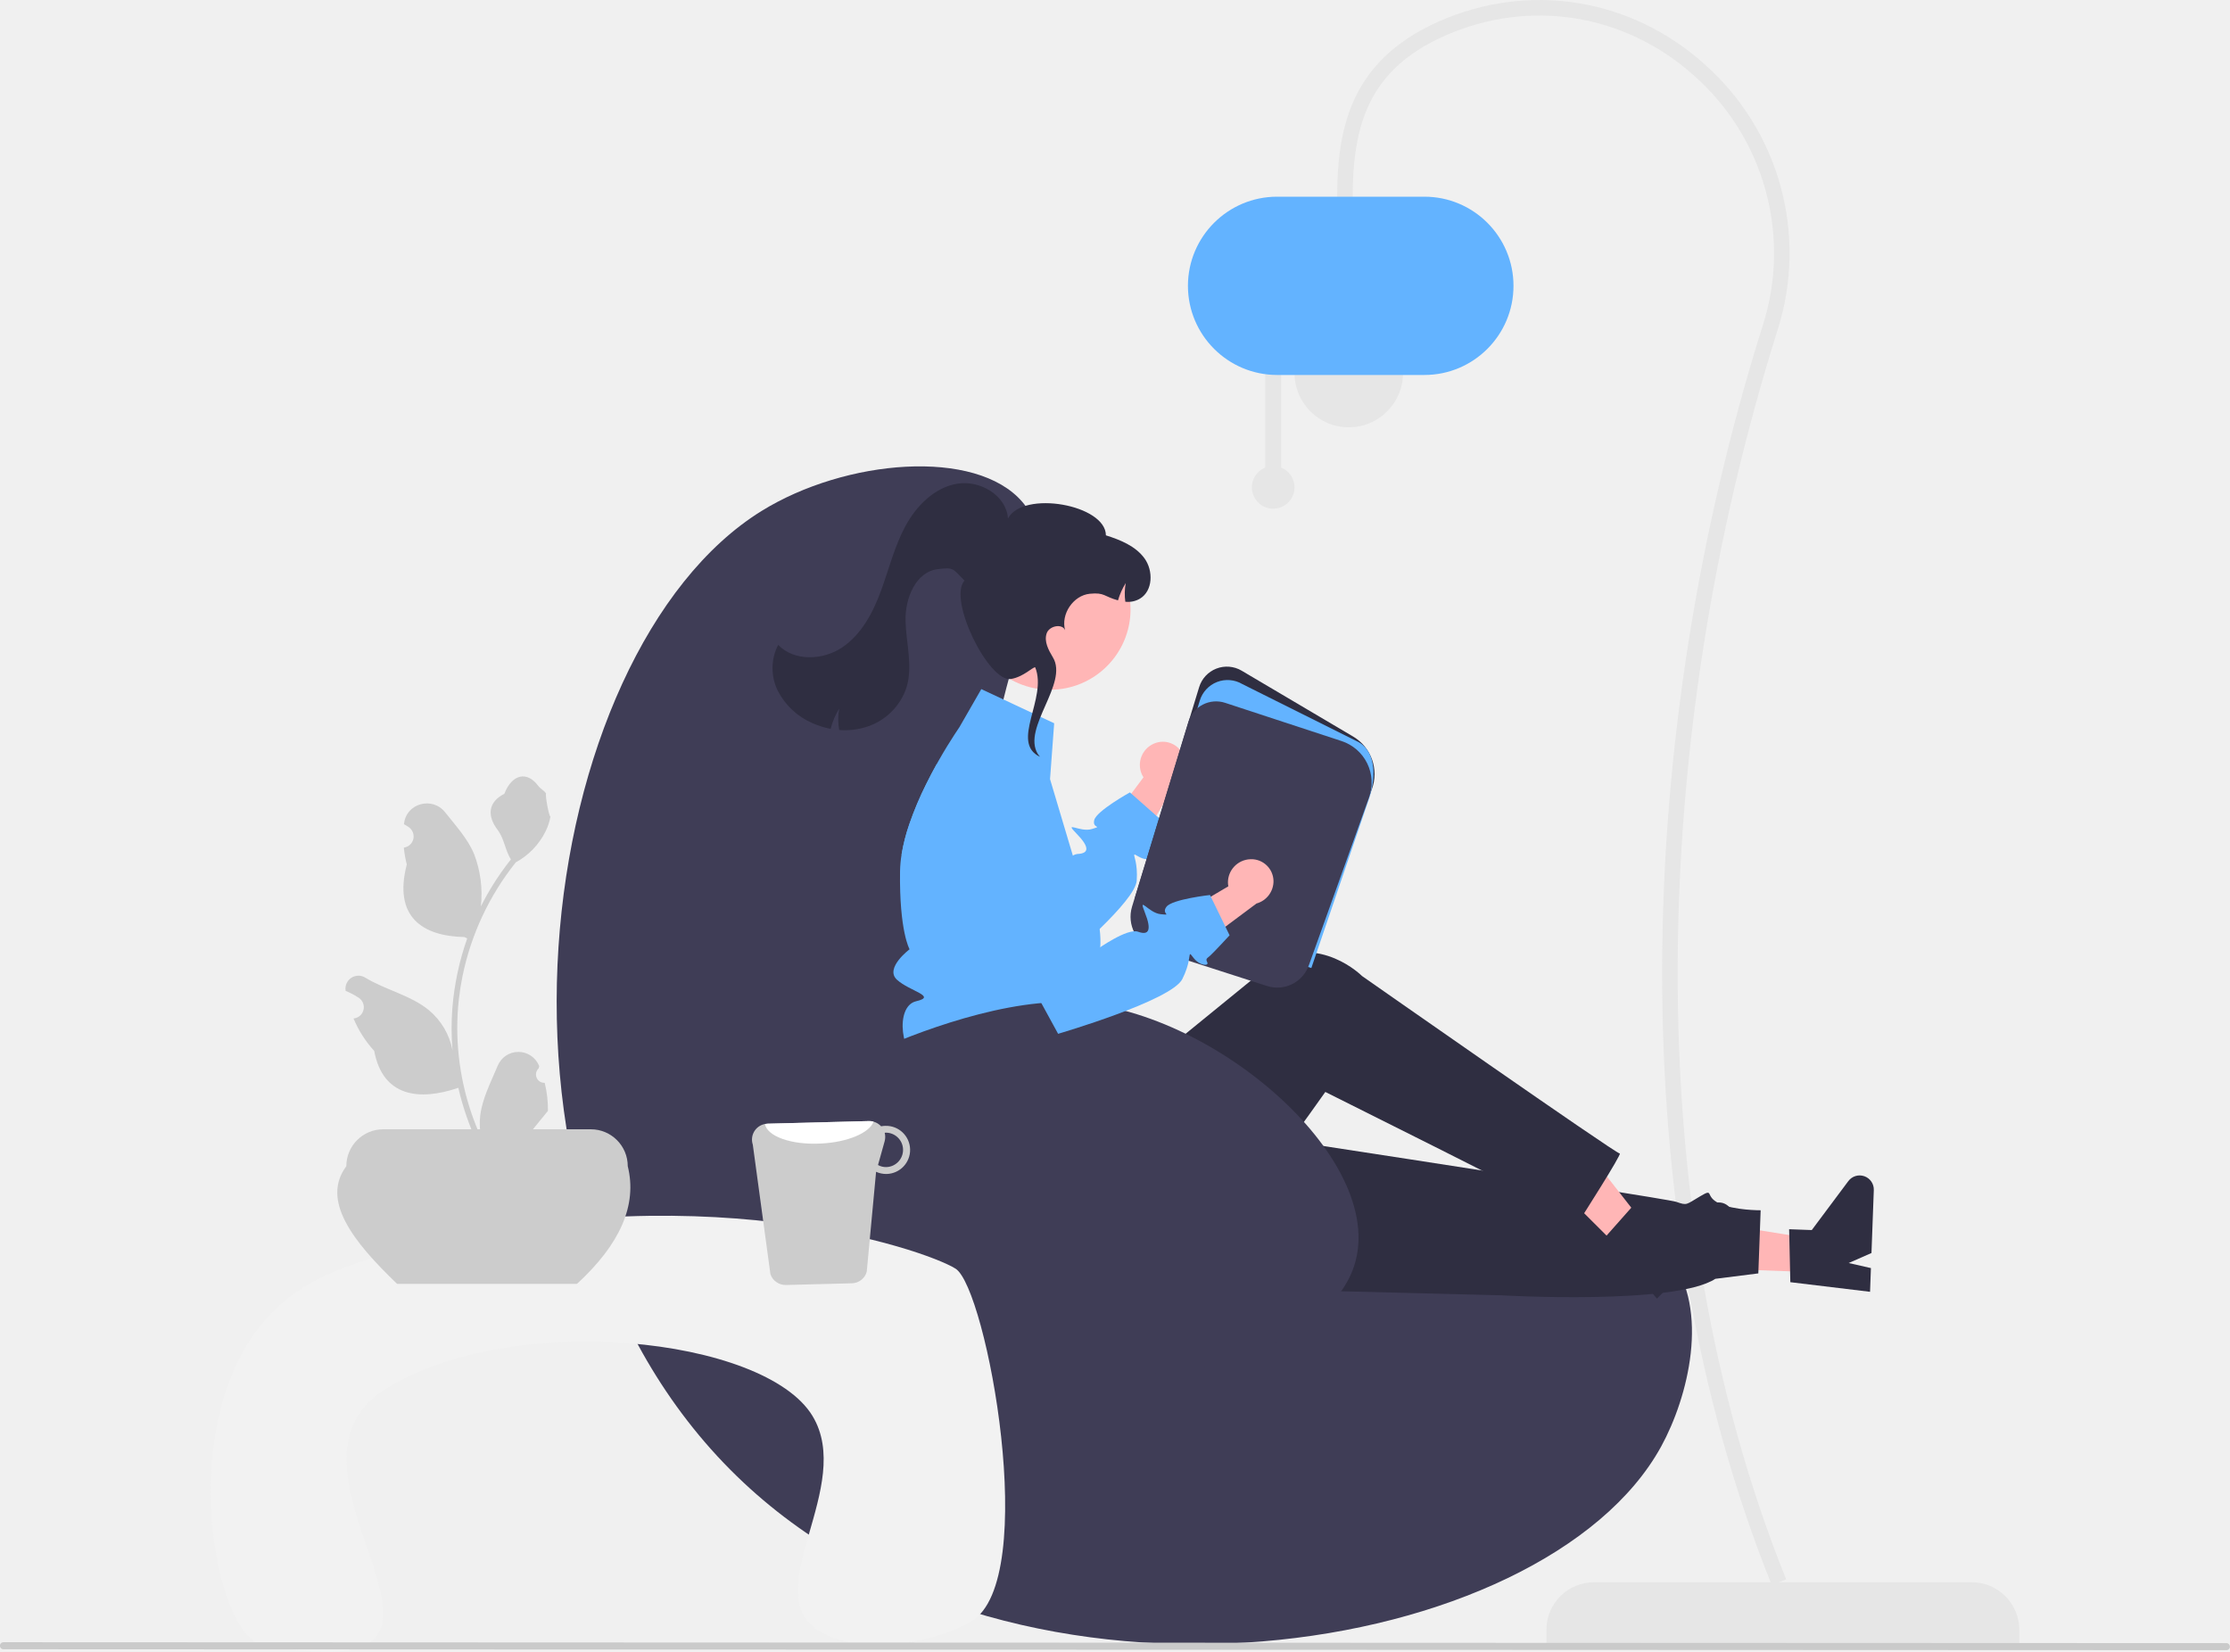
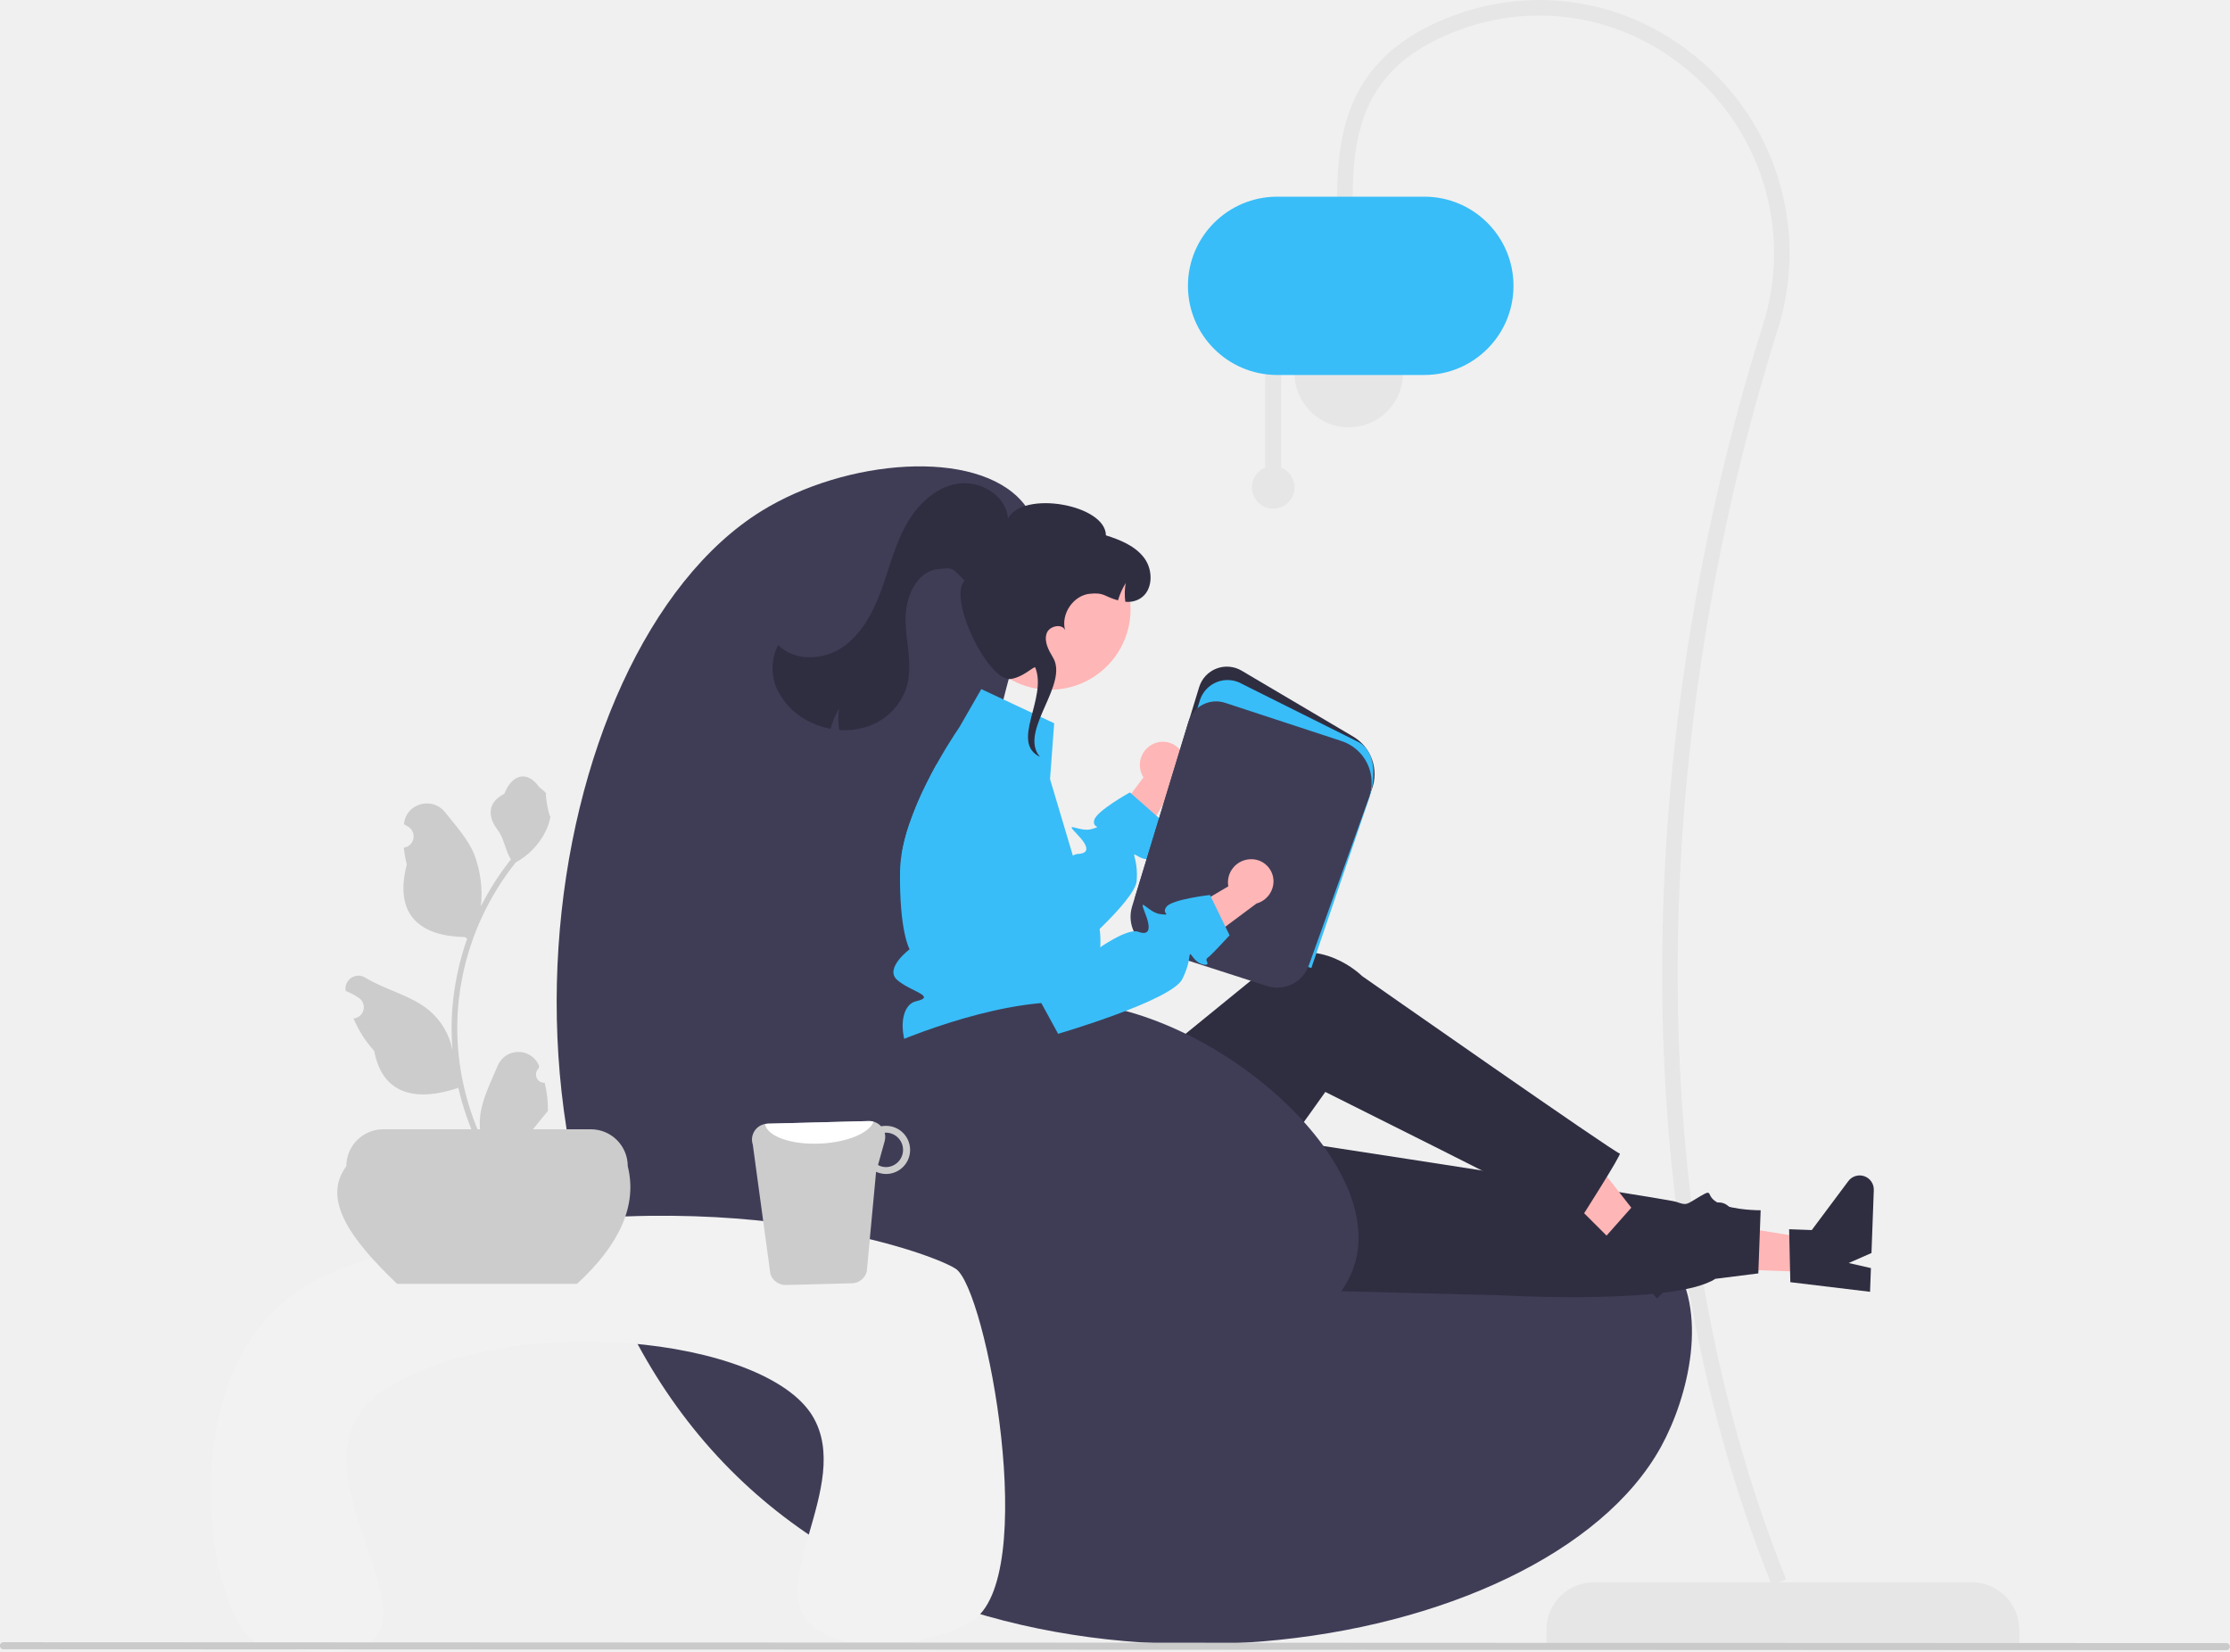
<svg xmlns="http://www.w3.org/2000/svg" width="751.131" height="556.415" viewBox="0 0 751.131 556.415" role="img" artist="Katerina Limpitsouni" source="https://undraw.co/">
  <path d="M745.319,704.743H904.585a0,0,0,0,1,0,0v4.887a16,16,0,0,1-16,16H761.319a16,16,0,0,1-16-16V704.743A0,0,0,0,1,745.319,704.743Z" transform="translate(1425.47 1258.58) rotate(-180)" fill="#e6e6e6" />
  <path d="M821.225,705.718l4.843-1.951c-50.677-125.789-45.795-284.482-2.956-420.613a85.005,85.005,0,0,0-24.764-89.934c-24.865-22.189-59.145-27.594-89.467-14.108-29.931,13.314-34.056,36.505-34.056,59.583h5.222c0-24.635,5.265-43.383,30.957-54.812,28.419-12.639,60.555-7.569,83.867,13.234A79.839,79.839,0,0,1,818.131,281.586C774.798,419.289,770.202,579.072,821.225,705.718Z" transform="translate(-224.4343 -171.7927)" fill="#e6e6e6" />
  <circle cx="454.307" cy="125.648" r="18.276" fill="#e6e6e6" />
  <path d="M650.594,329.302V294.672h5.385v34.629a7.179,7.179,0,1,1-5.385,0Z" transform="translate(-224.4343 -171.7927)" fill="#e6e6e6" />
-   <path d="M624.565,268.068a30.06,30.06,0,0,1,30.025-30.025h49.607a30.025,30.025,0,1,1,0,60.051H654.59A30.06,30.06,0,0,1,624.565,268.068Z" transform="translate(-224.4343 -171.7927)" fill="#63b3ff" />
+   <path d="M624.565,268.068a30.06,30.06,0,0,1,30.025-30.025h49.607a30.025,30.025,0,1,1,0,60.051H654.59A30.06,30.06,0,0,1,624.565,268.068Z" transform="translate(-224.4343 -171.7927)" fill="#38bdf8" />
  <path d="M554.67,454.005c4.981-63.723,30.447-94.083,14.14-113.123-15.619-18.238-59.617-14.47-87.872,3.03-76.212,47.202-104.134,235.332-6.06,327.249C568.072,758.504,744.695,730.53,783.946,659.04c9.158-16.681,16.434-45.922,3.03-63.632-33.278-43.967-154.271,35.669-208.066-14.14C547.03,551.749,551.937,488.975,554.67,454.005Z" transform="translate(-224.4343 -171.7927)" fill="#3f3d56" />
  <path d="M612.927,422.347a7.822,7.822,0,0,0-3.924,10.18,7.504,7.504,0,0,0,.597,1.087l-16.358,21.842,8.163,12.2,19.174-32.343a7.8,7.8,0,0,0,2.373-9.222,7.465,7.465,0,0,0-9.838-3.828Q613.02,422.303,612.927,422.347Z" transform="translate(-224.4343 -171.7927)" fill="#ffb6b6" />
-   <path d="M612.914,460.005c1.071.949-1.899,2.121-5.04.273-.899-.535-1.283-.758-1.384-.616-.253.353,1.222,2.959.828,8.747-.242,3.454-5.979,9.949-12.494,16.282-8.807,8.565-19.049,16.827-19.049,16.827l-3.596-2.879-37.704-30.23-6.363-8.807a62.681,62.681,0,0,1,2.616-10.232,111.546,111.546,0,0,1,5.676-13.474c1.172-2.374,2.374-4.636,3.525-6.717l20.201,22.261,16.928,18.645s4.929-7.939,8.747-10.1a3.636,3.636,0,0,1,1.616-.555c3.858-.182,4.091-2.283-.384-6.858-4.474-4.575,1.172-.303,5.151-1.535,3.98-1.232,0,0,.838-3.081.838-3.081,11.999-9.262,11.999-9.262l.465.414,8.434,7.444,2.414,2.131s-2.636,7.232-3.363,8.757C612.248,458.965,611.854,459.046,612.914,460.005Z" transform="translate(-224.4343 -171.7927)" fill="#63b3ff" />
+   <path d="M612.914,460.005c1.071.949-1.899,2.121-5.04.273-.899-.535-1.283-.758-1.384-.616-.253.353,1.222,2.959.828,8.747-.242,3.454-5.979,9.949-12.494,16.282-8.807,8.565-19.049,16.827-19.049,16.827l-3.596-2.879-37.704-30.23-6.363-8.807a62.681,62.681,0,0,1,2.616-10.232,111.546,111.546,0,0,1,5.676-13.474c1.172-2.374,2.374-4.636,3.525-6.717l20.201,22.261,16.928,18.645s4.929-7.939,8.747-10.1a3.636,3.636,0,0,1,1.616-.555c3.858-.182,4.091-2.283-.384-6.858-4.474-4.575,1.172-.303,5.151-1.535,3.98-1.232,0,0,.838-3.081.838-3.081,11.999-9.262,11.999-9.262l.465.414,8.434,7.444,2.414,2.131s-2.636,7.232-3.363,8.757C612.248,458.965,611.854,459.046,612.914,460.005Z" transform="translate(-224.4343 -171.7927)" fill="#38bdf8" />
  <polygon points="610.804 428.521 611.215 417.38 568.439 410.493 567.832 426.935 610.804 428.521" fill="#ffb6b6" />
  <path d="M827.473,603.668l-.406-17.838,7.626.281,12.311-16.49a4.767,4.767,0,0,1,8.583,3.027l-.782,21.19-7.678,3.374,7.49,1.704-.295,7.989Z" transform="translate(-224.4343 -171.7927)" fill="#2f2e41" />
  <path d="M594.489,604.651l135.488,3.435s58.508,3.379,72.236-5.551l14.476-1.828.785-21.264s-8.852.065-13.942-2.306-1.552-5.273-6.405-2.42-4.34,3.196-8.092,1.885S613.241,549.069,613.241,549.069Z" transform="translate(-224.4343 -171.7927)" fill="#2f2e41" />
  <polygon points="548.592 423.631 556.471 415.744 529.796 381.601 518.168 393.243 548.592 423.631" fill="#ffb6b6" />
  <path d="M765.053,588.562l11.835-13.353,5.399,5.393,20.241-3.716a4.767,4.767,0,0,1,4.234,8.057l-14.985,15.003-7.923-2.748,4.332,6.344-5.65,5.657Z" transform="translate(-224.4343 -171.7927)" fill="#2f2e41" />
  <path d="M541.035,530.449l1.347,31.31c1.586,36.859,42.178,59.168,73.654,39.923q.87-.532,1.746-1.102s11.933-3.205,11.571-8.279,2.553-7.545,5.133-6.161,36.357-46.553,36.357-46.553,70.178,35.006,85.66,43.247c0,0,14.556-22.759,13.501-22.52s-86.819-59.788-86.819-59.788-13.972-14.14-31.304-4.804c-.361,1.371-.052,1.419-.052,1.419l-57.253,46.652-8.09-15.363Z" transform="translate(-224.4343 -171.7927)" fill="#2f2e41" />
-   <path d="M595.017,491.306a32.354,32.354,0,0,1-.616,4.303,25.39,25.39,0,0,1-1.98,5.939s0,2.111-4.04,9.181,1.01,4.04,4.04,9.292c3.03,5.242,0,2.828-3.363,6.202a7.722,7.722,0,0,0-1.909,7.606s-43.391.03-51.471-3-9.918-20.1-2.677-21.786c7.232-1.687-2.192-3.363-6.444-7.252-4.252-3.889,4.252-10.252,4.252-10.252s-3.505-6.05-3.212-26.362a40.029,40.029,0,0,1,.515-5.575,62.681,62.681,0,0,1,2.616-10.232,111.546,111.546,0,0,1,5.676-13.474c1.172-2.374,2.374-4.636,3.525-6.717.182-.323.353-.636.535-.949,2.192-3.879,4.192-7.05,5.515-9.08,1.02-1.576,1.636-2.464,1.636-2.464l7.353-12.787,24.544,11.504-1.394,18.817,4.232,14.191,1.949,6.535,1.505,5.04,2.323,7.807s-.636.03.121,1.071a34.484,34.484,0,0,1,6.575,15.827A32.227,32.227,0,0,1,595.017,491.306Z" transform="translate(-224.4343 -171.7927)" fill="#63b3ff" />
+   <path d="M595.017,491.306a32.354,32.354,0,0,1-.616,4.303,25.39,25.39,0,0,1-1.98,5.939s0,2.111-4.04,9.181,1.01,4.04,4.04,9.292c3.03,5.242,0,2.828-3.363,6.202a7.722,7.722,0,0,0-1.909,7.606s-43.391.03-51.471-3-9.918-20.1-2.677-21.786c7.232-1.687-2.192-3.363-6.444-7.252-4.252-3.889,4.252-10.252,4.252-10.252s-3.505-6.05-3.212-26.362a40.029,40.029,0,0,1,.515-5.575,62.681,62.681,0,0,1,2.616-10.232,111.546,111.546,0,0,1,5.676-13.474c1.172-2.374,2.374-4.636,3.525-6.717.182-.323.353-.636.535-.949,2.192-3.879,4.192-7.05,5.515-9.08,1.02-1.576,1.636-2.464,1.636-2.464l7.353-12.787,24.544,11.504-1.394,18.817,4.232,14.191,1.949,6.535,1.505,5.04,2.323,7.807s-.636.03.121,1.071a34.484,34.484,0,0,1,6.575,15.827A32.227,32.227,0,0,1,595.017,491.306Z" transform="translate(-224.4343 -171.7927)" fill="#38bdf8" />
  <path d="M665.896,493.334l-.461-.149-58.744-18.917,21.647-71.017a9.768,9.768,0,0,1,14.312-5.562l37.54,22.179a14.715,14.715,0,0,1,6.319,17.788Z" transform="translate(-224.4343 -171.7927)" fill="#2f2e41" />
-   <path d="M666.134,497.849l-59.217-19.069,21.647-71.017A9.768,9.768,0,0,1,642.876,402.201l39.332,19.637c5.909,3.49,5.771,12.524,3.027,19.936Z" transform="translate(-224.4343 -171.7927)" fill="#63b3ff" />
+   <path d="M666.134,497.849l-59.217-19.069,21.647-71.017A9.768,9.768,0,0,1,642.876,402.201l39.332,19.637c5.909,3.49,5.771,12.524,3.027,19.936Z" transform="translate(-224.4343 -171.7927)" fill="#38bdf8" />
  <path d="M660.206,502.989a11.291,11.291,0,0,1-9.05.9l-37.85-12.189A11.704,11.704,0,0,1,605.731,477.21l18.976-62.255a9.767,9.767,0,0,1,12.39-6.431l39.224,12.879a14.722,14.722,0,0,1,9.265,18.959l-20.289,56.565A11.304,11.304,0,0,1,660.206,502.989Z" transform="translate(-224.4343 -171.7927)" fill="#3f3d56" />
  <circle cx="353.691" cy="205.214" r="27.11" fill="#ffb6b6" />
  <path d="M486.452,404.525a23.511,23.511,0,0,0,11.546,10.793,27.033,27.033,0,0,0,6.222,1.969,24.326,24.326,0,0,1,2.879-6.816,20.083,20.083,0,0,0,0,7.199,23.9,23.9,0,0,0,9.663-1.199,20.726,20.726,0,0,0,13.034-13.204c2.16-7.186-.167-14.861-.35-22.362-.189-7.502,3.373-16.474,10.82-17.402,5.671-.708,4.97-.158,9.045,3.848-5.7,6.332,8.196,34.377,15.653,33.138,4.216-.701,7.318-4.048,8.152-3.932,4.27,10.456-8.574,25.286,1.613,30.154l-.756-1c-5.332-8.808,10.445-23.685,5.113-32.494-1.486-2.464-3.032-5.353-2.112-8.079.873-2.592,5.293-3.412,6.226-1.053-1.516-5.407,2.716-11.752,8.338-12.304,4.994-.493,4.706.931,9.467,2.229a24.293,24.293,0,0,1,2.608-5.835,19.918,19.918,0,0,0-.139,6.296,7.855,7.855,0,0,0,4.941-1.046c4.397-2.636,4.528-9.44,1.507-13.581-3.026-4.142-8.095-6.187-12.985-7.734-.045-10.342-27.872-15.292-32.99-5.678-.526-7.785-9.45-13.029-17.138-11.707s-13.752,7.487-17.45,14.357c-3.697,6.865-5.532,14.552-8.238,21.865s-6.575,14.604-13.056,18.943c-6.48,4.333-16.109,4.727-21.52-.89A17.168,17.168,0,0,0,486.452,404.525Z" transform="translate(-224.4343 -171.7927)" fill="#2f2e41" />
  <path d="M514.269,528.498a9.788,9.788,0,0,1,1.815-1.149c10.377-5.164,42.645-18.57,67.877-18.02,48.548,1.058,110.332,54.637,95.953,90.617-10.941,27.378-65.336,42.954-105.043,30.496C519.245,612.989,497.288,542.036,514.269,528.498Z" transform="translate(-224.4343 -171.7927)" fill="#3f3d56" />
  <path d="M312.726,725.733c-15.864-2.993-29.906-74.46,1.305-109.658,10.693-12.059,24.032-17.308,41.775-22.193,102.121-28.115,180.011-1.32,190.478,5.222,10.444,6.527,28.752,104.875,5.34,118.796-13.173,7.833-39.282,11.749-52.218,2.611-19.035-13.446,12.915-48.324-1.305-71.8C481.963,622.071,396.986,613.097,354.382,639.573,308.929,667.82,402.684,742.704,312.726,725.733Z" transform="translate(-224.4343 -171.7927)" fill="#f2f2f2" />
  <path d="M418.787,604.223H358.183c-14.961-14.338-25.658-28.156-17.094-39.626a12.432,12.432,0,0,1,12.432-12.432h69.928a12.432,12.432,0,0,1,12.432,12.432C439.141,577.666,433.316,590.877,418.787,604.223Z" transform="translate(-224.4343 -171.7927)" fill="#ccc" />
  <path d="M407.903,536.515a2.807,2.807,0,0,1-2.035-4.866l.192-.765q-.038-.092-.076-.184a7.539,7.539,0,0,0-13.907.052c-2.275,5.478-5.17,10.966-5.883,16.758a22.304,22.304,0,0,0,.392,7.671A89.42,89.42,0,0,1,378.452,518.042a86.307,86.307,0,0,1,.535-9.628q.444-3.931,1.231-7.807a90.456,90.456,0,0,1,17.938-38.337,24.073,24.073,0,0,0,10.012-10.387,18.363,18.363,0,0,0,1.67-5.018c-.487.064-1.838-7.359-1.47-7.815-.679-1.031-1.895-1.543-2.637-2.549-3.689-5.002-8.773-4.129-11.426,2.669-5.669,2.861-5.724,7.606-2.245,12.169,2.213,2.903,2.517,6.832,4.459,9.94-.2.256-.408.503-.607.759a91.039,91.039,0,0,0-9.502,15.054,37.846,37.846,0,0,0-2.259-17.579c-2.163-5.217-6.216-9.611-9.786-14.122-4.288-5.418-13.08-3.053-13.836,3.814q-.011.1-.021.199.795.449,1.557.952a3.808,3.808,0,0,1-1.535,6.93l-.078.012a37.89,37.89,0,0,0,.999,5.665c-4.58,17.71,5.307,24.16,19.424,24.45.312.16.615.32.927.471a92.924,92.924,0,0,0-5.002,23.539,88.135,88.135,0,0,0,.064,14.231l-.024-.168a23.289,23.289,0,0,0-7.95-13.448c-6.118-5.026-14.762-6.877-21.363-10.916a4.371,4.371,0,0,0-6.694,4.252q.013.088.027.176a25.578,25.578,0,0,1,2.868,1.382q.795.449,1.557.952a3.808,3.808,0,0,1-1.535,6.93l-.078.012c-.056.008-.104.016-.16.024a37.923,37.923,0,0,0,6.975,10.923c2.863,15.46,15.162,16.927,28.318,12.425h.008a92.897,92.897,0,0,0,6.24,18.218h22.293c.08-.248.152-.503.224-.751a25.329,25.329,0,0,1-6.169-.367c1.654-2.03,3.308-4.075,4.962-6.105a1.384,1.384,0,0,0,.104-.12c.839-1.039,1.686-2.069,2.525-3.108l0-.001a37.101,37.101,0,0,0-1.087-9.451Z" transform="translate(-224.4343 -171.7927)" fill="#ccc" />
  <path d="M483.94,600.976a5.385,5.385,0,0,0,5.189,3.635l22.233-.572a5.311,5.311,0,0,0,5.019-3.908l3.146-33.642a8.22,8.22,0,0,0,3.557.731,8.108,8.108,0,0,0-.407-16.211,6.869,6.869,0,0,0-1.457.152,5.495,5.495,0,0,0-4.09-1.765l-34.199.883a4.912,4.912,0,0,0-.844.105,5.341,5.341,0,0,0-4.09,6.936Zm36.233-36.773,2.239-8.017a5.46,5.46,0,0,0,.017-2.832c.109-0.0.204-.052.313-.052a5.8,5.8,0,0,1,.272,11.596A5.459,5.459,0,0,1,520.172,564.203Z" transform="translate(-224.4343 -171.7927)" fill="#ccc" />
  <path d="M482.087,550.382c.729,4.166,8.92,7.095,18.77,6.586,9.058-.417,16.464-3.598,17.82-7.367a5.057,5.057,0,0,0-1.548-.206l-34.199.883A4.912,4.912,0,0,0,482.087,550.382Z" transform="translate(-224.4343 -171.7927)" fill="#fff" />
  <path d="M225.625,727.311l748.75.307a1.191,1.191,0,0,0,0-2.381l-748.75-.307a1.191,1.191,0,1,0,0,2.381Z" transform="translate(-224.4343 -171.7927)" fill="#cacaca" />
  <path d="M645.576,461.206a7.822,7.822,0,0,0-7.536,7.889,7.505,7.505,0,0,0,.133,1.233l-23.499,13.873,2.844,14.4,30.135-22.485a7.8,7.8,0,0,0,5.737-7.601,7.465,7.465,0,0,0-7.61-7.317Q645.678,461.201,645.576,461.206Z" transform="translate(-224.4343 -171.7927)" fill="#ffb6b6" />
-   <path d="M626.326,494.279c-.629-.842-.899-1.195-1.042-1.098-.368.222-.014,3.197-2.602,8.383-3.643,7.285-41.844,18.442-41.844,18.442l-4.703-8.611-20.688-37.84-7.131-30.33a13.531,13.531,0,0,1-.361-3.228,128.177,128.177,0,0,1,20.171-11.611,13.504,13.504,0,0,1,6.061,7.22l14.241,39.929,5.683,15.942s10.024-7.168,13.66-5.852c3.63,1.324,4.662-.532,2.289-6.475-2.373-5.943,1.189.174,5.334.563,4.153.395,0,0,1.962-2.522s14.645-3.94,14.645-3.94l.27.563,4.915,10.11,1.407,2.905s-5.211,5.653-6.468,6.78c-1.263,1.135-1.653,1.056-1.035,2.349C631.699,497.248,628.509,497.19,626.326,494.279Z" transform="translate(-224.4343 -171.7927)" fill="#63b3ff" />
+   <path d="M626.326,494.279c-.629-.842-.899-1.195-1.042-1.098-.368.222-.014,3.197-2.602,8.383-3.643,7.285-41.844,18.442-41.844,18.442l-4.703-8.611-20.688-37.84-7.131-30.33a13.531,13.531,0,0,1-.361-3.228,128.177,128.177,0,0,1,20.171-11.611,13.504,13.504,0,0,1,6.061,7.22l14.241,39.929,5.683,15.942s10.024-7.168,13.66-5.852c3.63,1.324,4.662-.532,2.289-6.475-2.373-5.943,1.189.174,5.334.563,4.153.395,0,0,1.962-2.522s14.645-3.94,14.645-3.94l.27.563,4.915,10.11,1.407,2.905s-5.211,5.653-6.468,6.78c-1.263,1.135-1.653,1.056-1.035,2.349C631.699,497.248,628.509,497.19,626.326,494.279Z" transform="translate(-224.4343 -171.7927)" fill="#38bdf8" />
</svg>
